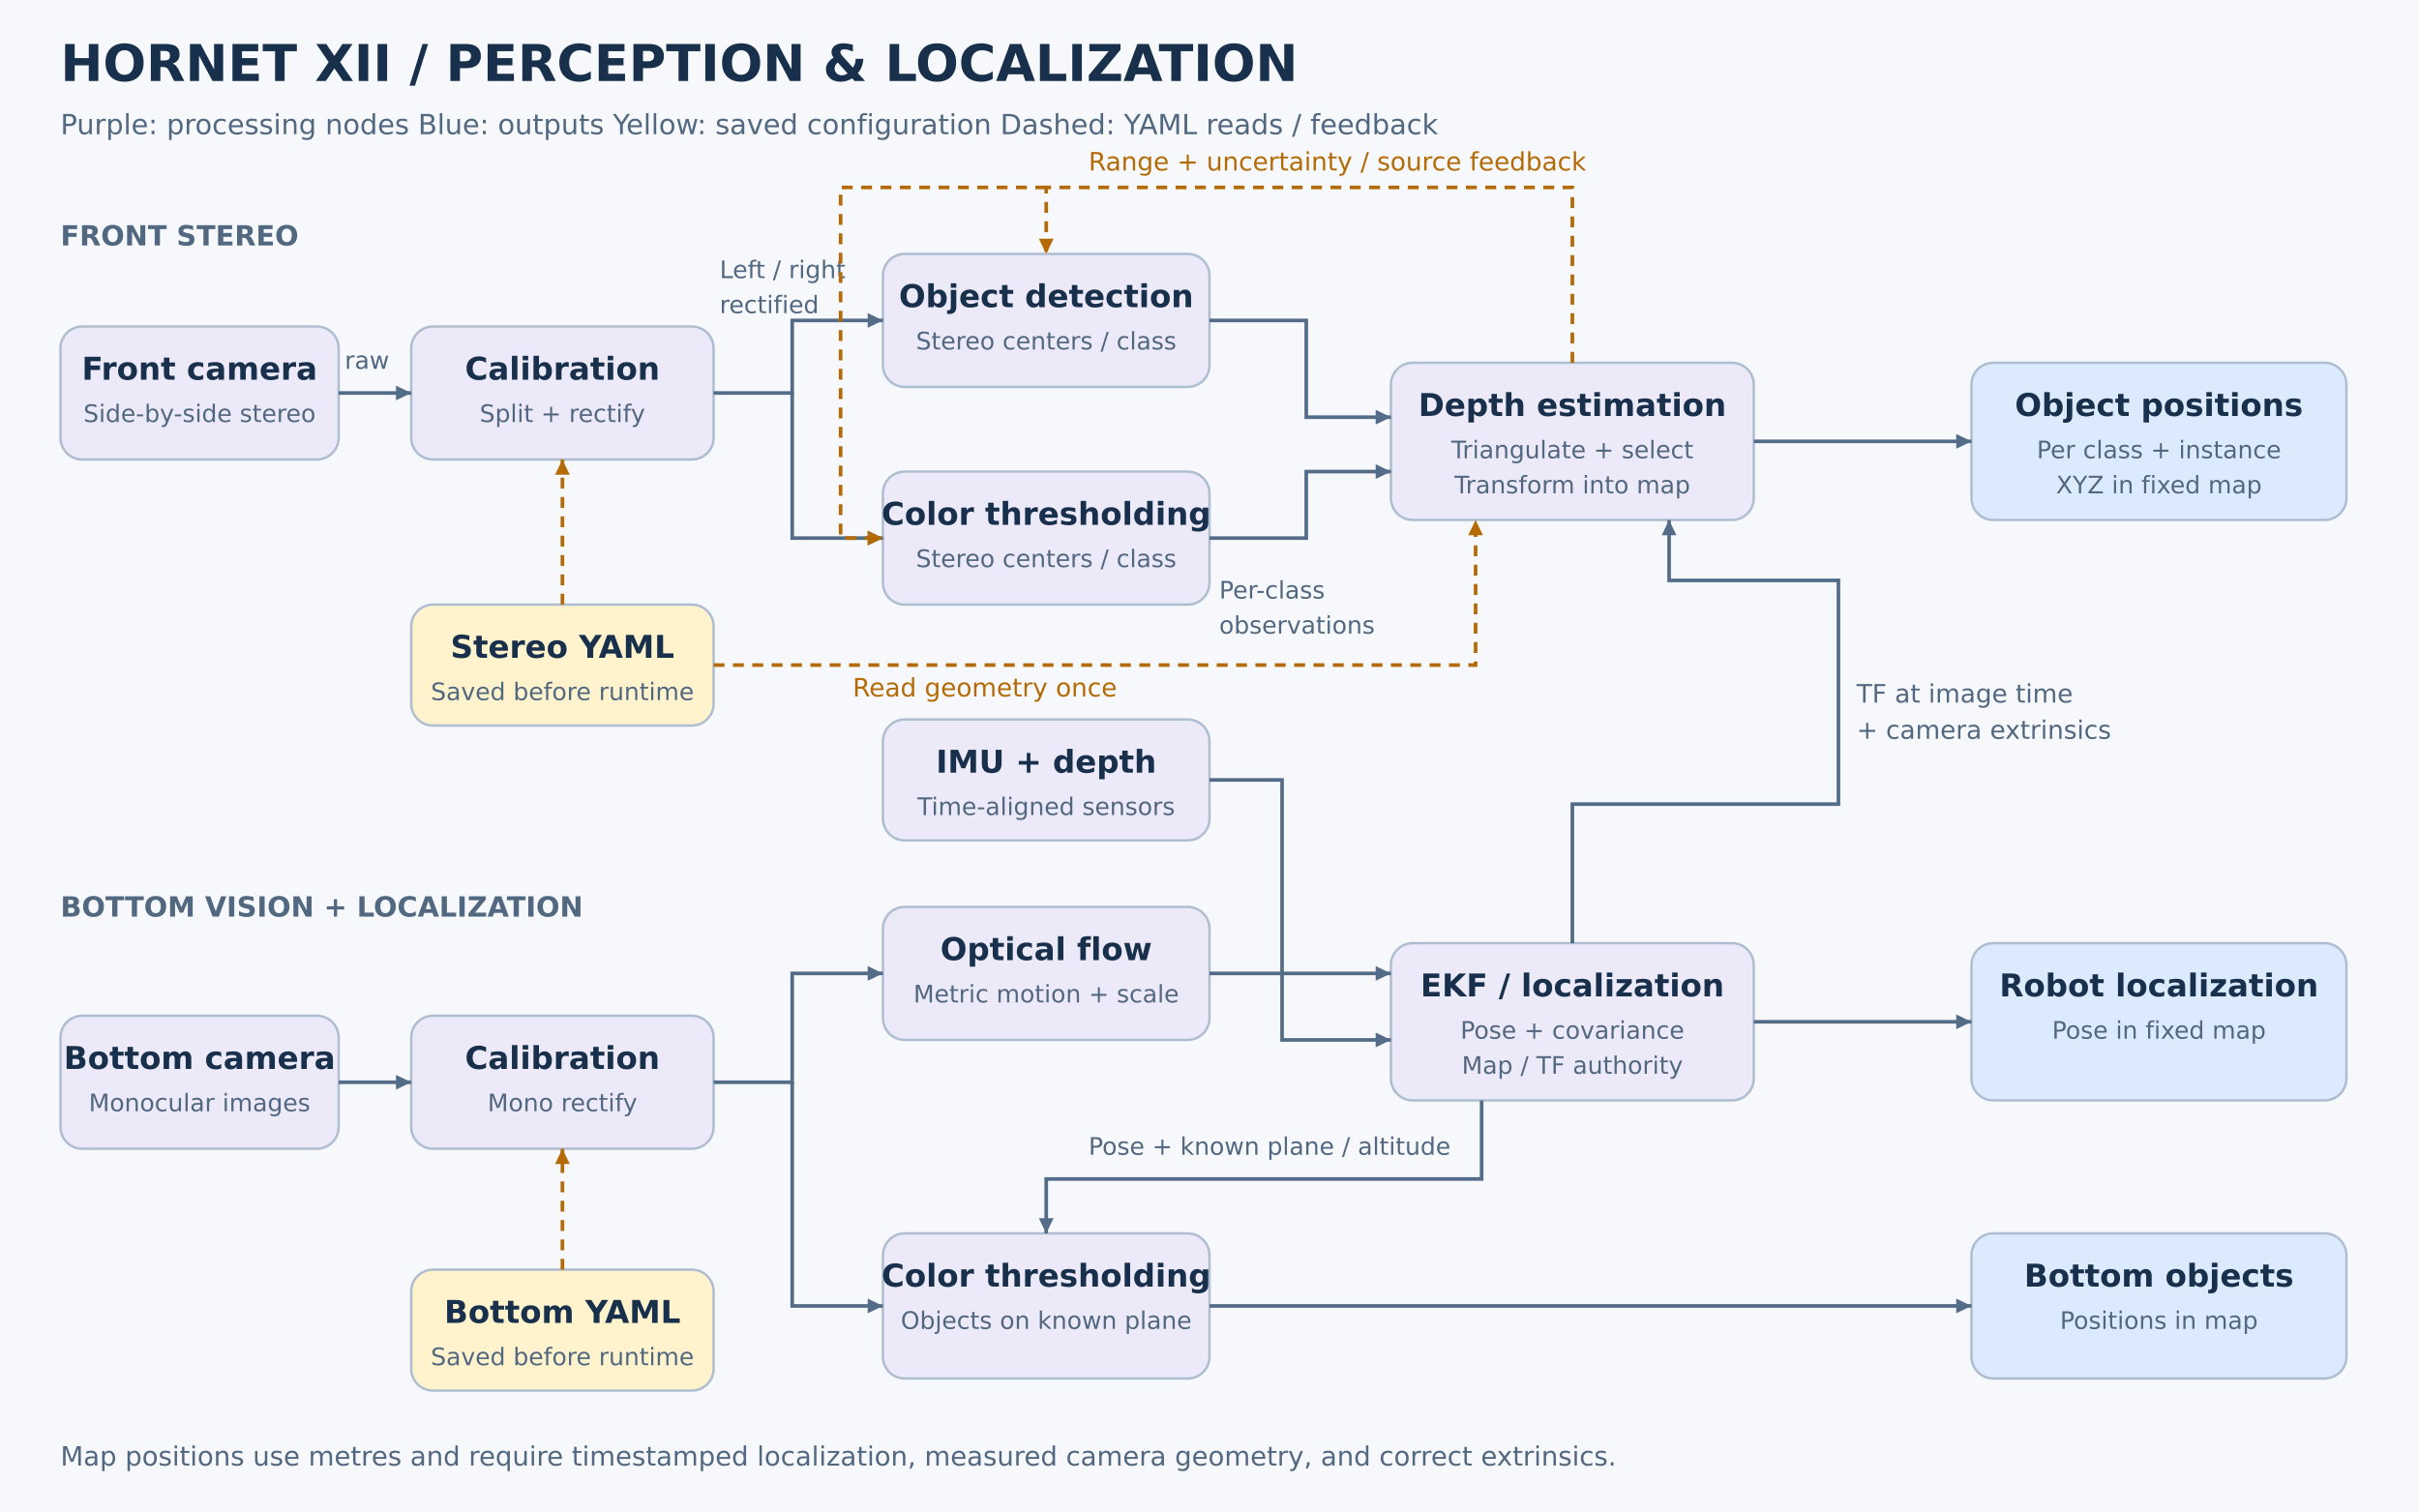
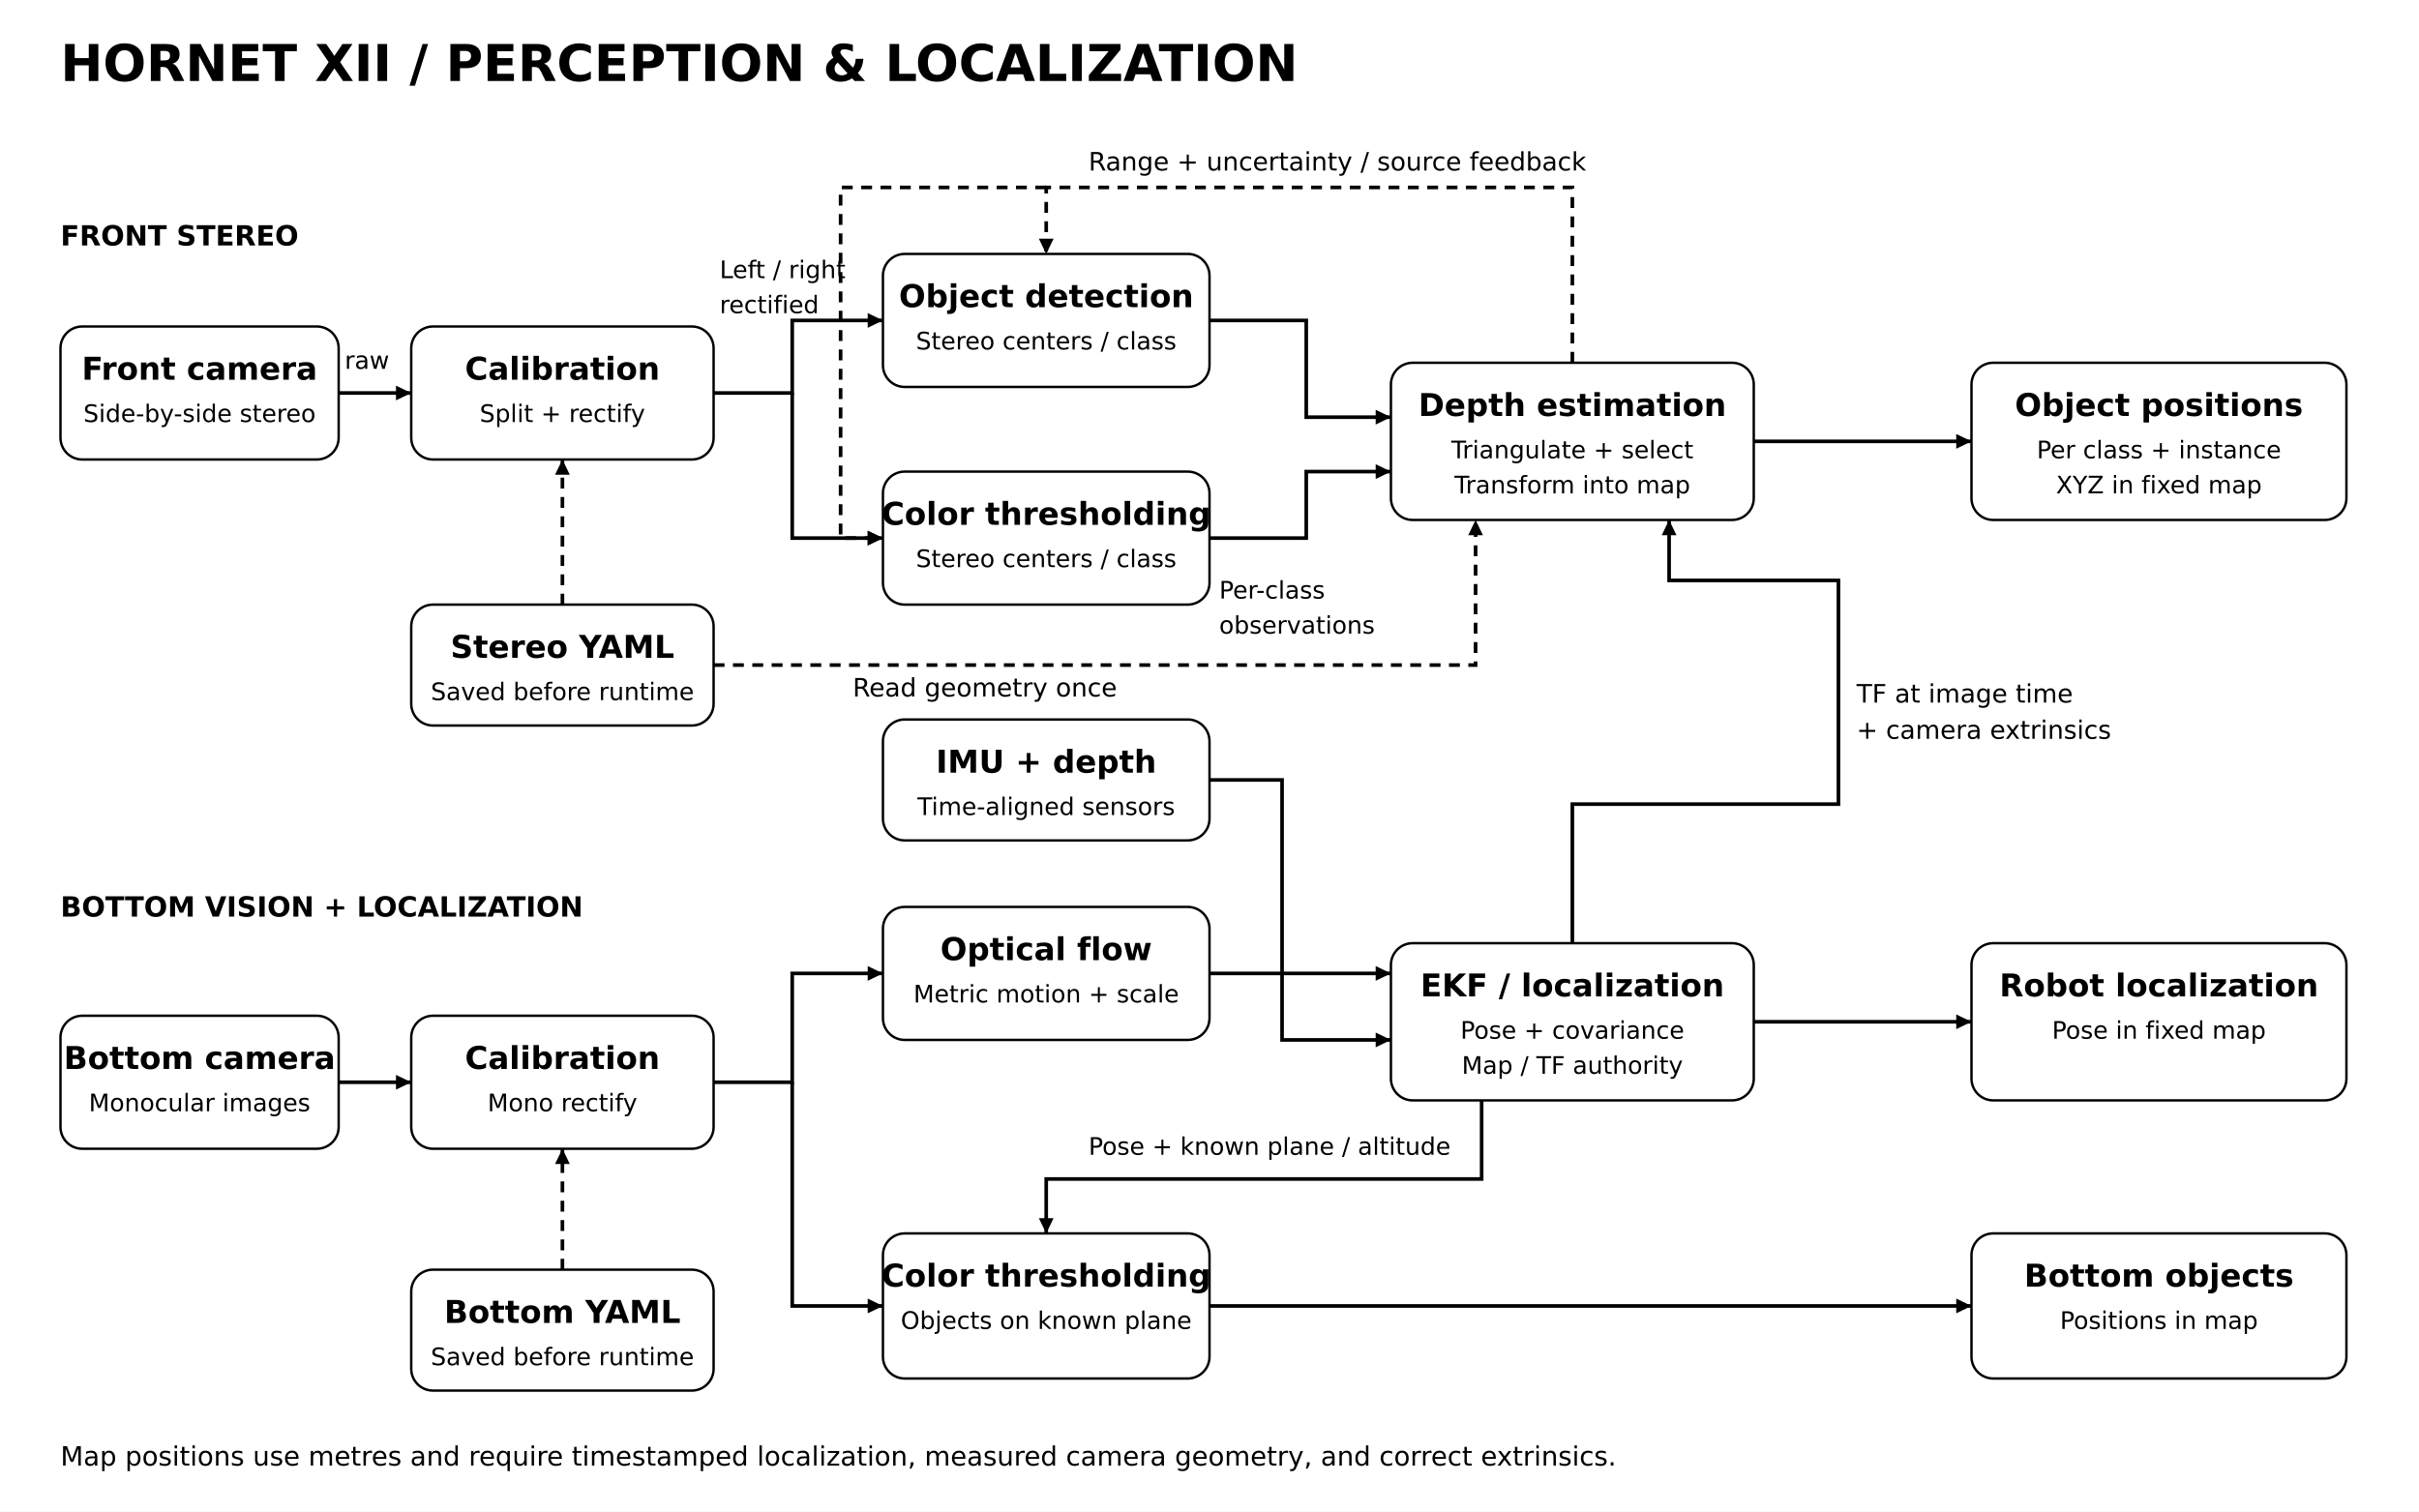
<svg xmlns="http://www.w3.org/2000/svg" width="2000" height="1250" viewBox="0 0 2000 1250">
-   <rect width="100%" height="100%" fill="#f6f8fc" />
-   <text x="50" y="67" text-anchor="start" font-family="Segoe UI,DejaVu Sans,sans-serif" font-size="42" font-weight="700" fill="#18304b">HORNET XII  /  PERCEPTION &amp; LOCALIZATION</text>
-   <text x="50" y="111" text-anchor="start" font-family="Segoe UI,DejaVu Sans,sans-serif" font-size="23" font-weight="400" fill="#526880">Purple: processing nodes    Blue: outputs    Yellow: saved configuration    Dashed: YAML reads / feedback</text>
-   <text x="50" y="203" text-anchor="start" font-family="Segoe UI,DejaVu Sans,sans-serif" font-size="23" font-weight="700" fill="#526880">FRONT STEREO</text>
-   <rect x="50" y="270" width="230" height="110" rx="18" fill="#ece9f8" stroke="#aebed0" stroke-width="2" />
-   <text x="165.0" y="314" text-anchor="middle" font-family="Segoe UI,DejaVu Sans,sans-serif" font-size="26" font-weight="700" fill="#18304b">Front camera</text>
-   <text x="165.0" y="349" text-anchor="middle" font-family="Segoe UI,DejaVu Sans,sans-serif" font-size="20" font-weight="400" fill="#526880">Side-by-side stereo</text>
-   <rect x="340" y="270" width="250" height="110" rx="18" fill="#ece9f8" stroke="#aebed0" stroke-width="2" />
-   <text x="465.0" y="314" text-anchor="middle" font-family="Segoe UI,DejaVu Sans,sans-serif" font-size="26" font-weight="700" fill="#18304b">Calibration</text>
-   <text x="465.0" y="349" text-anchor="middle" font-family="Segoe UI,DejaVu Sans,sans-serif" font-size="20" font-weight="400" fill="#526880">Split + rectify</text>
-   <rect x="730" y="210" width="270" height="110" rx="18" fill="#ece9f8" stroke="#aebed0" stroke-width="2" />
-   <text x="865.0" y="254" text-anchor="middle" font-family="Segoe UI,DejaVu Sans,sans-serif" font-size="26" font-weight="700" fill="#18304b">Object detection</text>
-   <text x="865.0" y="289" text-anchor="middle" font-family="Segoe UI,DejaVu Sans,sans-serif" font-size="20" font-weight="400" fill="#526880">Stereo centers / class</text>
-   <rect x="730" y="390" width="270" height="110" rx="18" fill="#ece9f8" stroke="#aebed0" stroke-width="2" />
-   <text x="865.0" y="434" text-anchor="middle" font-family="Segoe UI,DejaVu Sans,sans-serif" font-size="26" font-weight="700" fill="#18304b">Color thresholding</text>
-   <text x="865.0" y="469" text-anchor="middle" font-family="Segoe UI,DejaVu Sans,sans-serif" font-size="20" font-weight="400" fill="#526880">Stereo centers / class</text>
-   <rect x="1150" y="300" width="300" height="130" rx="18" fill="#ece9f8" stroke="#aebed0" stroke-width="2" />
-   <text x="1300.0" y="344" text-anchor="middle" font-family="Segoe UI,DejaVu Sans,sans-serif" font-size="26" font-weight="700" fill="#18304b">Depth estimation</text>
-   <text x="1300.0" y="379" text-anchor="middle" font-family="Segoe UI,DejaVu Sans,sans-serif" font-size="20" font-weight="400" fill="#526880">Triangulate + select</text>
-   <text x="1300.0" y="408" text-anchor="middle" font-family="Segoe UI,DejaVu Sans,sans-serif" font-size="20" font-weight="400" fill="#526880">Transform into map</text>
-   <rect x="1630" y="300" width="310" height="130" rx="18" fill="#dceafd" stroke="#aebed0" stroke-width="2" />
-   <text x="1785.0" y="344" text-anchor="middle" font-family="Segoe UI,DejaVu Sans,sans-serif" font-size="26" font-weight="700" fill="#18304b">Object positions</text>
-   <text x="1785.0" y="379" text-anchor="middle" font-family="Segoe UI,DejaVu Sans,sans-serif" font-size="20" font-weight="400" fill="#526880">Per class + instance</text>
-   <text x="1785.0" y="408" text-anchor="middle" font-family="Segoe UI,DejaVu Sans,sans-serif" font-size="20" font-weight="400" fill="#526880">XYZ in fixed map</text>
-   <rect x="340" y="500" width="250" height="100" rx="18" fill="#fff3ce" stroke="#aebed0" stroke-width="2" />
-   <text x="465.0" y="544" text-anchor="middle" font-family="Segoe UI,DejaVu Sans,sans-serif" font-size="26" font-weight="700" fill="#18304b">Stereo YAML</text>
-   <text x="465.0" y="579" text-anchor="middle" font-family="Segoe UI,DejaVu Sans,sans-serif" font-size="20" font-weight="400" fill="#526880">Saved before runtime</text>
-   <polyline points="280,325 340,325" fill="none" stroke="#536c88" stroke-width="3" />
-   <polygon points="340,325 327.394,331.09 327.394,318.91" fill="#536c88" />
-   <text x="285" y="305" text-anchor="start" font-family="Segoe UI,DejaVu Sans,sans-serif" font-size="20" font-weight="400" fill="#526880">raw</text>
-   <polyline points="590,325 655,325 655,265 730,265" fill="none" stroke="#536c88" stroke-width="3" />
-   <polygon points="730,265 717.394,271.09 717.394,258.91" fill="#536c88" />
-   <polyline points="655,325 655,445 730,445" fill="none" stroke="#536c88" stroke-width="3" />
-   <polygon points="730,445 717.394,451.09 717.394,438.91" fill="#536c88" />
-   <text x="595" y="230" text-anchor="start" font-family="Segoe UI,DejaVu Sans,sans-serif" font-size="20" font-weight="400" fill="#526880">Left / right</text>
-   <text x="595" y="259" text-anchor="start" font-family="Segoe UI,DejaVu Sans,sans-serif" font-size="20" font-weight="400" fill="#526880">rectified</text>
-   <polyline points="1000,265 1080,265 1080,345 1150,345" fill="none" stroke="#536c88" stroke-width="3" />
-   <polygon points="1150,345 1137.394,351.09 1137.394,338.91" fill="#536c88" />
-   <polyline points="1000,445 1080,445 1080,390 1150,390" fill="none" stroke="#536c88" stroke-width="3" />
-   <polygon points="1150,390 1137.394,396.09 1137.394,383.91" fill="#536c88" />
-   <text x="1008" y="495" text-anchor="start" font-family="Segoe UI,DejaVu Sans,sans-serif" font-size="20" font-weight="400" fill="#526880">Per-class</text>
-   <text x="1008" y="524" text-anchor="start" font-family="Segoe UI,DejaVu Sans,sans-serif" font-size="20" font-weight="400" fill="#526880">observations</text>
-   <polyline points="1450,365 1630,365" fill="none" stroke="#536c88" stroke-width="3" />
-   <polygon points="1630,365 1617.394,371.09 1617.394,358.91" fill="#536c88" />
-   <polyline points="465,500 465,380" fill="none" stroke="#b56b05" stroke-width="3" stroke-dasharray="9 7" />
-   <polygon points="465,380 471.09,392.606 458.91,392.606" fill="#b56b05" />
-   <polyline points="590,550 1220,550 1220,430" fill="none" stroke="#b56b05" stroke-width="3" stroke-dasharray="9 7" />
-   <polygon points="1220,430 1226.09,442.606 1213.91,442.606" fill="#b56b05" />
-   <text x="705" y="576" text-anchor="start" font-family="Segoe UI,DejaVu Sans,sans-serif" font-size="21" font-weight="400" fill="#b56b05">Read geometry once</text>
-   <polyline points="1300,300 1300,155 865,155 865,210" fill="none" stroke="#b56b05" stroke-width="3" stroke-dasharray="9 7" />
-   <polygon points="865,210 858.91,197.394 871.09,197.394" fill="#b56b05" />
-   <polyline points="865,155 695,155 695,445 730,445" fill="none" stroke="#b56b05" stroke-width="3" stroke-dasharray="9 7" />
-   <polygon points="730,445 717.394,451.09 717.394,438.91" fill="#b56b05" />
-   <text x="900" y="141" text-anchor="start" font-family="Segoe UI,DejaVu Sans,sans-serif" font-size="21" font-weight="400" fill="#b56b05">Range + uncertainty / source feedback</text>
-   <text x="50" y="758" text-anchor="start" font-family="Segoe UI,DejaVu Sans,sans-serif" font-size="23" font-weight="700" fill="#526880">BOTTOM VISION + LOCALIZATION</text>
-   <rect x="50" y="840" width="230" height="110" rx="18" fill="#ece9f8" stroke="#aebed0" stroke-width="2" />
-   <text x="165.0" y="884" text-anchor="middle" font-family="Segoe UI,DejaVu Sans,sans-serif" font-size="26" font-weight="700" fill="#18304b">Bottom camera</text>
-   <text x="165.0" y="919" text-anchor="middle" font-family="Segoe UI,DejaVu Sans,sans-serif" font-size="20" font-weight="400" fill="#526880">Monocular images</text>
-   <rect x="340" y="840" width="250" height="110" rx="18" fill="#ece9f8" stroke="#aebed0" stroke-width="2" />
-   <text x="465.0" y="884" text-anchor="middle" font-family="Segoe UI,DejaVu Sans,sans-serif" font-size="26" font-weight="700" fill="#18304b">Calibration</text>
-   <text x="465.0" y="919" text-anchor="middle" font-family="Segoe UI,DejaVu Sans,sans-serif" font-size="20" font-weight="400" fill="#526880">Mono rectify</text>
-   <rect x="730" y="750" width="270" height="110" rx="18" fill="#ece9f8" stroke="#aebed0" stroke-width="2" />
-   <text x="865.0" y="794" text-anchor="middle" font-family="Segoe UI,DejaVu Sans,sans-serif" font-size="26" font-weight="700" fill="#18304b">Optical flow</text>
-   <text x="865.0" y="829" text-anchor="middle" font-family="Segoe UI,DejaVu Sans,sans-serif" font-size="20" font-weight="400" fill="#526880">Metric motion + scale</text>
-   <rect x="730" y="1020" width="270" height="120" rx="18" fill="#ece9f8" stroke="#aebed0" stroke-width="2" />
-   <text x="865.0" y="1064" text-anchor="middle" font-family="Segoe UI,DejaVu Sans,sans-serif" font-size="26" font-weight="700" fill="#18304b">Color thresholding</text>
-   <text x="865.0" y="1099" text-anchor="middle" font-family="Segoe UI,DejaVu Sans,sans-serif" font-size="20" font-weight="400" fill="#526880">Objects on known plane</text>
-   <rect x="730" y="595" width="270" height="100" rx="18" fill="#ece9f8" stroke="#aebed0" stroke-width="2" />
-   <text x="865.0" y="639" text-anchor="middle" font-family="Segoe UI,DejaVu Sans,sans-serif" font-size="26" font-weight="700" fill="#18304b">IMU + depth</text>
-   <text x="865.0" y="674" text-anchor="middle" font-family="Segoe UI,DejaVu Sans,sans-serif" font-size="20" font-weight="400" fill="#526880">Time-aligned sensors</text>
-   <rect x="1150" y="780" width="300" height="130" rx="18" fill="#ece9f8" stroke="#aebed0" stroke-width="2" />
-   <text x="1300.0" y="824" text-anchor="middle" font-family="Segoe UI,DejaVu Sans,sans-serif" font-size="26" font-weight="700" fill="#18304b">EKF / localization</text>
-   <text x="1300.0" y="859" text-anchor="middle" font-family="Segoe UI,DejaVu Sans,sans-serif" font-size="20" font-weight="400" fill="#526880">Pose + covariance</text>
-   <text x="1300.0" y="888" text-anchor="middle" font-family="Segoe UI,DejaVu Sans,sans-serif" font-size="20" font-weight="400" fill="#526880">Map / TF authority</text>
-   <rect x="1630" y="780" width="310" height="130" rx="18" fill="#dceafd" stroke="#aebed0" stroke-width="2" />
-   <text x="1785.0" y="824" text-anchor="middle" font-family="Segoe UI,DejaVu Sans,sans-serif" font-size="26" font-weight="700" fill="#18304b">Robot localization</text>
-   <text x="1785.0" y="859" text-anchor="middle" font-family="Segoe UI,DejaVu Sans,sans-serif" font-size="20" font-weight="400" fill="#526880">Pose in fixed map</text>
-   <rect x="1630" y="1020" width="310" height="120" rx="18" fill="#dceafd" stroke="#aebed0" stroke-width="2" />
-   <text x="1785.0" y="1064" text-anchor="middle" font-family="Segoe UI,DejaVu Sans,sans-serif" font-size="26" font-weight="700" fill="#18304b">Bottom objects</text>
-   <text x="1785.0" y="1099" text-anchor="middle" font-family="Segoe UI,DejaVu Sans,sans-serif" font-size="20" font-weight="400" fill="#526880">Positions in map</text>
-   <rect x="340" y="1050" width="250" height="100" rx="18" fill="#fff3ce" stroke="#aebed0" stroke-width="2" />
-   <text x="465.0" y="1094" text-anchor="middle" font-family="Segoe UI,DejaVu Sans,sans-serif" font-size="26" font-weight="700" fill="#18304b">Bottom YAML</text>
-   <text x="465.0" y="1129" text-anchor="middle" font-family="Segoe UI,DejaVu Sans,sans-serif" font-size="20" font-weight="400" fill="#526880">Saved before runtime</text>
-   <polyline points="280,895 340,895" fill="none" stroke="#536c88" stroke-width="3" />
-   <polygon points="340,895 327.394,901.09 327.394,888.91" fill="#536c88" />
-   <polyline points="590,895 655,895 655,805 730,805" fill="none" stroke="#536c88" stroke-width="3" />
-   <polygon points="730,805 717.394,811.09 717.394,798.91" fill="#536c88" />
-   <polyline points="655,895 655,1080 730,1080" fill="none" stroke="#536c88" stroke-width="3" />
-   <polygon points="730,1080 717.394,1086.09 717.394,1073.91" fill="#536c88" />
-   <polyline points="465,1050 465,950" fill="none" stroke="#b56b05" stroke-width="3" stroke-dasharray="9 7" />
-   <polygon points="465,950 471.09,962.606 458.91,962.606" fill="#b56b05" />
-   <polyline points="1000,805 1150,805" fill="none" stroke="#536c88" stroke-width="3" />
-   <polygon points="1150,805 1137.394,811.09 1137.394,798.91" fill="#536c88" />
-   <polyline points="1000,645 1060,645 1060,860 1150,860" fill="none" stroke="#536c88" stroke-width="3" />
-   <polygon points="1150,860 1137.394,866.09 1137.394,853.91" fill="#536c88" />
-   <polyline points="1450,845 1630,845" fill="none" stroke="#536c88" stroke-width="3" />
-   <polygon points="1630,845 1617.394,851.09 1617.394,838.91" fill="#536c88" />
-   <polyline points="1000,1080 1630,1080" fill="none" stroke="#536c88" stroke-width="3" />
-   <polygon points="1630,1080 1617.394,1086.09 1617.394,1073.91" fill="#536c88" />
-   <polyline points="1300,780 1300,665 1520,665 1520,480 1380,480 1380,430" fill="none" stroke="#536c88" stroke-width="3" />
-   <polygon points="1380,430 1386.09,442.606 1373.91,442.606" fill="#536c88" />
-   <text x="1535" y="581" text-anchor="start" font-family="Segoe UI,DejaVu Sans,sans-serif" font-size="21" font-weight="400" fill="#526880">TF at image time</text>
-   <text x="1535" y="611" text-anchor="start" font-family="Segoe UI,DejaVu Sans,sans-serif" font-size="21" font-weight="400" fill="#526880">+ camera extrinsics</text>
-   <polyline points="1225,910 1225,975 865,975 865,1020" fill="none" stroke="#536c88" stroke-width="3" />
-   <polygon points="865,1020 858.91,1007.394 871.09,1007.394" fill="#536c88" />
-   <text x="900" y="955" text-anchor="start" font-family="Segoe UI,DejaVu Sans,sans-serif" font-size="20" font-weight="400" fill="#526880">Pose + known plane / altitude</text>
-   <text x="50" y="1212" text-anchor="start" font-family="Segoe UI,DejaVu Sans,sans-serif" font-size="22" font-weight="400" fill="#526880">Map positions use metres and require timestamped localization, measured camera geometry, and correct extrinsics.</text>
+   <rect width="100%" height="100%" fill="#ffffff" />
+   <text x="50" y="67" text-anchor="start" font-family="Segoe UI,DejaVu Sans,sans-serif" font-size="42" font-weight="700" fill="#000000">HORNET XII  /  PERCEPTION &amp; LOCALIZATION</text>
+   <text x="50" y="203" text-anchor="start" font-family="Segoe UI,DejaVu Sans,sans-serif" font-size="23" font-weight="700" fill="#000000">FRONT STEREO</text>
+   <rect x="50" y="270" width="230" height="110" rx="18" fill="#ffffff" stroke="#000000" stroke-width="2" />
+   <text x="165.0" y="314" text-anchor="middle" font-family="Segoe UI,DejaVu Sans,sans-serif" font-size="26" font-weight="700" fill="#000000">Front camera</text>
+   <text x="165.0" y="349" text-anchor="middle" font-family="Segoe UI,DejaVu Sans,sans-serif" font-size="20" font-weight="400" fill="#000000">Side-by-side stereo</text>
+   <rect x="340" y="270" width="250" height="110" rx="18" fill="#ffffff" stroke="#000000" stroke-width="2" />
+   <text x="465.0" y="314" text-anchor="middle" font-family="Segoe UI,DejaVu Sans,sans-serif" font-size="26" font-weight="700" fill="#000000">Calibration</text>
+   <text x="465.0" y="349" text-anchor="middle" font-family="Segoe UI,DejaVu Sans,sans-serif" font-size="20" font-weight="400" fill="#000000">Split + rectify</text>
+   <rect x="730" y="210" width="270" height="110" rx="18" fill="#ffffff" stroke="#000000" stroke-width="2" />
+   <text x="865.0" y="254" text-anchor="middle" font-family="Segoe UI,DejaVu Sans,sans-serif" font-size="26" font-weight="700" fill="#000000">Object detection</text>
+   <text x="865.0" y="289" text-anchor="middle" font-family="Segoe UI,DejaVu Sans,sans-serif" font-size="20" font-weight="400" fill="#000000">Stereo centers / class</text>
+   <rect x="730" y="390" width="270" height="110" rx="18" fill="#ffffff" stroke="#000000" stroke-width="2" />
+   <text x="865.0" y="434" text-anchor="middle" font-family="Segoe UI,DejaVu Sans,sans-serif" font-size="26" font-weight="700" fill="#000000">Color thresholding</text>
+   <text x="865.0" y="469" text-anchor="middle" font-family="Segoe UI,DejaVu Sans,sans-serif" font-size="20" font-weight="400" fill="#000000">Stereo centers / class</text>
+   <rect x="1150" y="300" width="300" height="130" rx="18" fill="#ffffff" stroke="#000000" stroke-width="2" />
+   <text x="1300.0" y="344" text-anchor="middle" font-family="Segoe UI,DejaVu Sans,sans-serif" font-size="26" font-weight="700" fill="#000000">Depth estimation</text>
+   <text x="1300.0" y="379" text-anchor="middle" font-family="Segoe UI,DejaVu Sans,sans-serif" font-size="20" font-weight="400" fill="#000000">Triangulate + select</text>
+   <text x="1300.0" y="408" text-anchor="middle" font-family="Segoe UI,DejaVu Sans,sans-serif" font-size="20" font-weight="400" fill="#000000">Transform into map</text>
+   <rect x="1630" y="300" width="310" height="130" rx="18" fill="#ffffff" stroke="#000000" stroke-width="2" />
+   <text x="1785.0" y="344" text-anchor="middle" font-family="Segoe UI,DejaVu Sans,sans-serif" font-size="26" font-weight="700" fill="#000000">Object positions</text>
+   <text x="1785.0" y="379" text-anchor="middle" font-family="Segoe UI,DejaVu Sans,sans-serif" font-size="20" font-weight="400" fill="#000000">Per class + instance</text>
+   <text x="1785.0" y="408" text-anchor="middle" font-family="Segoe UI,DejaVu Sans,sans-serif" font-size="20" font-weight="400" fill="#000000">XYZ in fixed map</text>
+   <rect x="340" y="500" width="250" height="100" rx="18" fill="#ffffff" stroke="#000000" stroke-width="2" />
+   <text x="465.0" y="544" text-anchor="middle" font-family="Segoe UI,DejaVu Sans,sans-serif" font-size="26" font-weight="700" fill="#000000">Stereo YAML</text>
+   <text x="465.0" y="579" text-anchor="middle" font-family="Segoe UI,DejaVu Sans,sans-serif" font-size="20" font-weight="400" fill="#000000">Saved before runtime</text>
+   <polyline points="280,325 340,325" fill="none" stroke="#000000" stroke-width="3" />
+   <polygon points="340,325 327.394,331.09 327.394,318.91" fill="#000000" />
+   <text x="285" y="305" text-anchor="start" font-family="Segoe UI,DejaVu Sans,sans-serif" font-size="20" font-weight="400" fill="#000000">raw</text>
+   <polyline points="590,325 655,325 655,265 730,265" fill="none" stroke="#000000" stroke-width="3" />
+   <polygon points="730,265 717.394,271.09 717.394,258.91" fill="#000000" />
+   <polyline points="655,325 655,445 730,445" fill="none" stroke="#000000" stroke-width="3" />
+   <polygon points="730,445 717.394,451.09 717.394,438.91" fill="#000000" />
+   <text x="595" y="230" text-anchor="start" font-family="Segoe UI,DejaVu Sans,sans-serif" font-size="20" font-weight="400" fill="#000000">Left / right</text>
+   <text x="595" y="259" text-anchor="start" font-family="Segoe UI,DejaVu Sans,sans-serif" font-size="20" font-weight="400" fill="#000000">rectified</text>
+   <polyline points="1000,265 1080,265 1080,345 1150,345" fill="none" stroke="#000000" stroke-width="3" />
+   <polygon points="1150,345 1137.394,351.09 1137.394,338.91" fill="#000000" />
+   <polyline points="1000,445 1080,445 1080,390 1150,390" fill="none" stroke="#000000" stroke-width="3" />
+   <polygon points="1150,390 1137.394,396.09 1137.394,383.91" fill="#000000" />
+   <text x="1008" y="495" text-anchor="start" font-family="Segoe UI,DejaVu Sans,sans-serif" font-size="20" font-weight="400" fill="#000000">Per-class</text>
+   <text x="1008" y="524" text-anchor="start" font-family="Segoe UI,DejaVu Sans,sans-serif" font-size="20" font-weight="400" fill="#000000">observations</text>
+   <polyline points="1450,365 1630,365" fill="none" stroke="#000000" stroke-width="3" />
+   <polygon points="1630,365 1617.394,371.09 1617.394,358.91" fill="#000000" />
+   <polyline points="465,500 465,380" fill="none" stroke="#000000" stroke-width="3" stroke-dasharray="9 7" />
+   <polygon points="465,380 471.09,392.606 458.91,392.606" fill="#000000" />
+   <polyline points="590,550 1220,550 1220,430" fill="none" stroke="#000000" stroke-width="3" stroke-dasharray="9 7" />
+   <polygon points="1220,430 1226.09,442.606 1213.91,442.606" fill="#000000" />
+   <text x="705" y="576" text-anchor="start" font-family="Segoe UI,DejaVu Sans,sans-serif" font-size="21" font-weight="400" fill="#000000">Read geometry once</text>
+   <polyline points="1300,300 1300,155 865,155 865,210" fill="none" stroke="#000000" stroke-width="3" stroke-dasharray="9 7" />
+   <polygon points="865,210 858.91,197.394 871.09,197.394" fill="#000000" />
+   <polyline points="865,155 695,155 695,445 730,445" fill="none" stroke="#000000" stroke-width="3" stroke-dasharray="9 7" />
+   <polygon points="730,445 717.394,451.09 717.394,438.91" fill="#000000" />
+   <text x="900" y="141" text-anchor="start" font-family="Segoe UI,DejaVu Sans,sans-serif" font-size="21" font-weight="400" fill="#000000">Range + uncertainty / source feedback</text>
+   <text x="50" y="758" text-anchor="start" font-family="Segoe UI,DejaVu Sans,sans-serif" font-size="23" font-weight="700" fill="#000000">BOTTOM VISION + LOCALIZATION</text>
+   <rect x="50" y="840" width="230" height="110" rx="18" fill="#ffffff" stroke="#000000" stroke-width="2" />
+   <text x="165.0" y="884" text-anchor="middle" font-family="Segoe UI,DejaVu Sans,sans-serif" font-size="26" font-weight="700" fill="#000000">Bottom camera</text>
+   <text x="165.0" y="919" text-anchor="middle" font-family="Segoe UI,DejaVu Sans,sans-serif" font-size="20" font-weight="400" fill="#000000">Monocular images</text>
+   <rect x="340" y="840" width="250" height="110" rx="18" fill="#ffffff" stroke="#000000" stroke-width="2" />
+   <text x="465.0" y="884" text-anchor="middle" font-family="Segoe UI,DejaVu Sans,sans-serif" font-size="26" font-weight="700" fill="#000000">Calibration</text>
+   <text x="465.0" y="919" text-anchor="middle" font-family="Segoe UI,DejaVu Sans,sans-serif" font-size="20" font-weight="400" fill="#000000">Mono rectify</text>
+   <rect x="730" y="750" width="270" height="110" rx="18" fill="#ffffff" stroke="#000000" stroke-width="2" />
+   <text x="865.0" y="794" text-anchor="middle" font-family="Segoe UI,DejaVu Sans,sans-serif" font-size="26" font-weight="700" fill="#000000">Optical flow</text>
+   <text x="865.0" y="829" text-anchor="middle" font-family="Segoe UI,DejaVu Sans,sans-serif" font-size="20" font-weight="400" fill="#000000">Metric motion + scale</text>
+   <rect x="730" y="1020" width="270" height="120" rx="18" fill="#ffffff" stroke="#000000" stroke-width="2" />
+   <text x="865.0" y="1064" text-anchor="middle" font-family="Segoe UI,DejaVu Sans,sans-serif" font-size="26" font-weight="700" fill="#000000">Color thresholding</text>
+   <text x="865.0" y="1099" text-anchor="middle" font-family="Segoe UI,DejaVu Sans,sans-serif" font-size="20" font-weight="400" fill="#000000">Objects on known plane</text>
+   <rect x="730" y="595" width="270" height="100" rx="18" fill="#ffffff" stroke="#000000" stroke-width="2" />
+   <text x="865.0" y="639" text-anchor="middle" font-family="Segoe UI,DejaVu Sans,sans-serif" font-size="26" font-weight="700" fill="#000000">IMU + depth</text>
+   <text x="865.0" y="674" text-anchor="middle" font-family="Segoe UI,DejaVu Sans,sans-serif" font-size="20" font-weight="400" fill="#000000">Time-aligned sensors</text>
+   <rect x="1150" y="780" width="300" height="130" rx="18" fill="#ffffff" stroke="#000000" stroke-width="2" />
+   <text x="1300.0" y="824" text-anchor="middle" font-family="Segoe UI,DejaVu Sans,sans-serif" font-size="26" font-weight="700" fill="#000000">EKF / localization</text>
+   <text x="1300.0" y="859" text-anchor="middle" font-family="Segoe UI,DejaVu Sans,sans-serif" font-size="20" font-weight="400" fill="#000000">Pose + covariance</text>
+   <text x="1300.0" y="888" text-anchor="middle" font-family="Segoe UI,DejaVu Sans,sans-serif" font-size="20" font-weight="400" fill="#000000">Map / TF authority</text>
+   <rect x="1630" y="780" width="310" height="130" rx="18" fill="#ffffff" stroke="#000000" stroke-width="2" />
+   <text x="1785.0" y="824" text-anchor="middle" font-family="Segoe UI,DejaVu Sans,sans-serif" font-size="26" font-weight="700" fill="#000000">Robot localization</text>
+   <text x="1785.0" y="859" text-anchor="middle" font-family="Segoe UI,DejaVu Sans,sans-serif" font-size="20" font-weight="400" fill="#000000">Pose in fixed map</text>
+   <rect x="1630" y="1020" width="310" height="120" rx="18" fill="#ffffff" stroke="#000000" stroke-width="2" />
+   <text x="1785.0" y="1064" text-anchor="middle" font-family="Segoe UI,DejaVu Sans,sans-serif" font-size="26" font-weight="700" fill="#000000">Bottom objects</text>
+   <text x="1785.0" y="1099" text-anchor="middle" font-family="Segoe UI,DejaVu Sans,sans-serif" font-size="20" font-weight="400" fill="#000000">Positions in map</text>
+   <rect x="340" y="1050" width="250" height="100" rx="18" fill="#ffffff" stroke="#000000" stroke-width="2" />
+   <text x="465.0" y="1094" text-anchor="middle" font-family="Segoe UI,DejaVu Sans,sans-serif" font-size="26" font-weight="700" fill="#000000">Bottom YAML</text>
+   <text x="465.0" y="1129" text-anchor="middle" font-family="Segoe UI,DejaVu Sans,sans-serif" font-size="20" font-weight="400" fill="#000000">Saved before runtime</text>
+   <polyline points="280,895 340,895" fill="none" stroke="#000000" stroke-width="3" />
+   <polygon points="340,895 327.394,901.09 327.394,888.91" fill="#000000" />
+   <polyline points="590,895 655,895 655,805 730,805" fill="none" stroke="#000000" stroke-width="3" />
+   <polygon points="730,805 717.394,811.09 717.394,798.91" fill="#000000" />
+   <polyline points="655,895 655,1080 730,1080" fill="none" stroke="#000000" stroke-width="3" />
+   <polygon points="730,1080 717.394,1086.09 717.394,1073.91" fill="#000000" />
+   <polyline points="465,1050 465,950" fill="none" stroke="#000000" stroke-width="3" stroke-dasharray="9 7" />
+   <polygon points="465,950 471.09,962.606 458.91,962.606" fill="#000000" />
+   <polyline points="1000,805 1150,805" fill="none" stroke="#000000" stroke-width="3" />
+   <polygon points="1150,805 1137.394,811.09 1137.394,798.91" fill="#000000" />
+   <polyline points="1000,645 1060,645 1060,860 1150,860" fill="none" stroke="#000000" stroke-width="3" />
+   <polygon points="1150,860 1137.394,866.09 1137.394,853.91" fill="#000000" />
+   <polyline points="1450,845 1630,845" fill="none" stroke="#000000" stroke-width="3" />
+   <polygon points="1630,845 1617.394,851.09 1617.394,838.91" fill="#000000" />
+   <polyline points="1000,1080 1630,1080" fill="none" stroke="#000000" stroke-width="3" />
+   <polygon points="1630,1080 1617.394,1086.09 1617.394,1073.91" fill="#000000" />
+   <polyline points="1300,780 1300,665 1520,665 1520,480 1380,480 1380,430" fill="none" stroke="#000000" stroke-width="3" />
+   <polygon points="1380,430 1386.09,442.606 1373.91,442.606" fill="#000000" />
+   <text x="1535" y="581" text-anchor="start" font-family="Segoe UI,DejaVu Sans,sans-serif" font-size="21" font-weight="400" fill="#000000">TF at image time</text>
+   <text x="1535" y="611" text-anchor="start" font-family="Segoe UI,DejaVu Sans,sans-serif" font-size="21" font-weight="400" fill="#000000">+ camera extrinsics</text>
+   <polyline points="1225,910 1225,975 865,975 865,1020" fill="none" stroke="#000000" stroke-width="3" />
+   <polygon points="865,1020 858.91,1007.394 871.09,1007.394" fill="#000000" />
+   <text x="900" y="955" text-anchor="start" font-family="Segoe UI,DejaVu Sans,sans-serif" font-size="20" font-weight="400" fill="#000000">Pose + known plane / altitude</text>
+   <text x="50" y="1212" text-anchor="start" font-family="Segoe UI,DejaVu Sans,sans-serif" font-size="22" font-weight="400" fill="#000000">Map positions use metres and require timestamped localization, measured camera geometry, and correct extrinsics.</text>
</svg>
